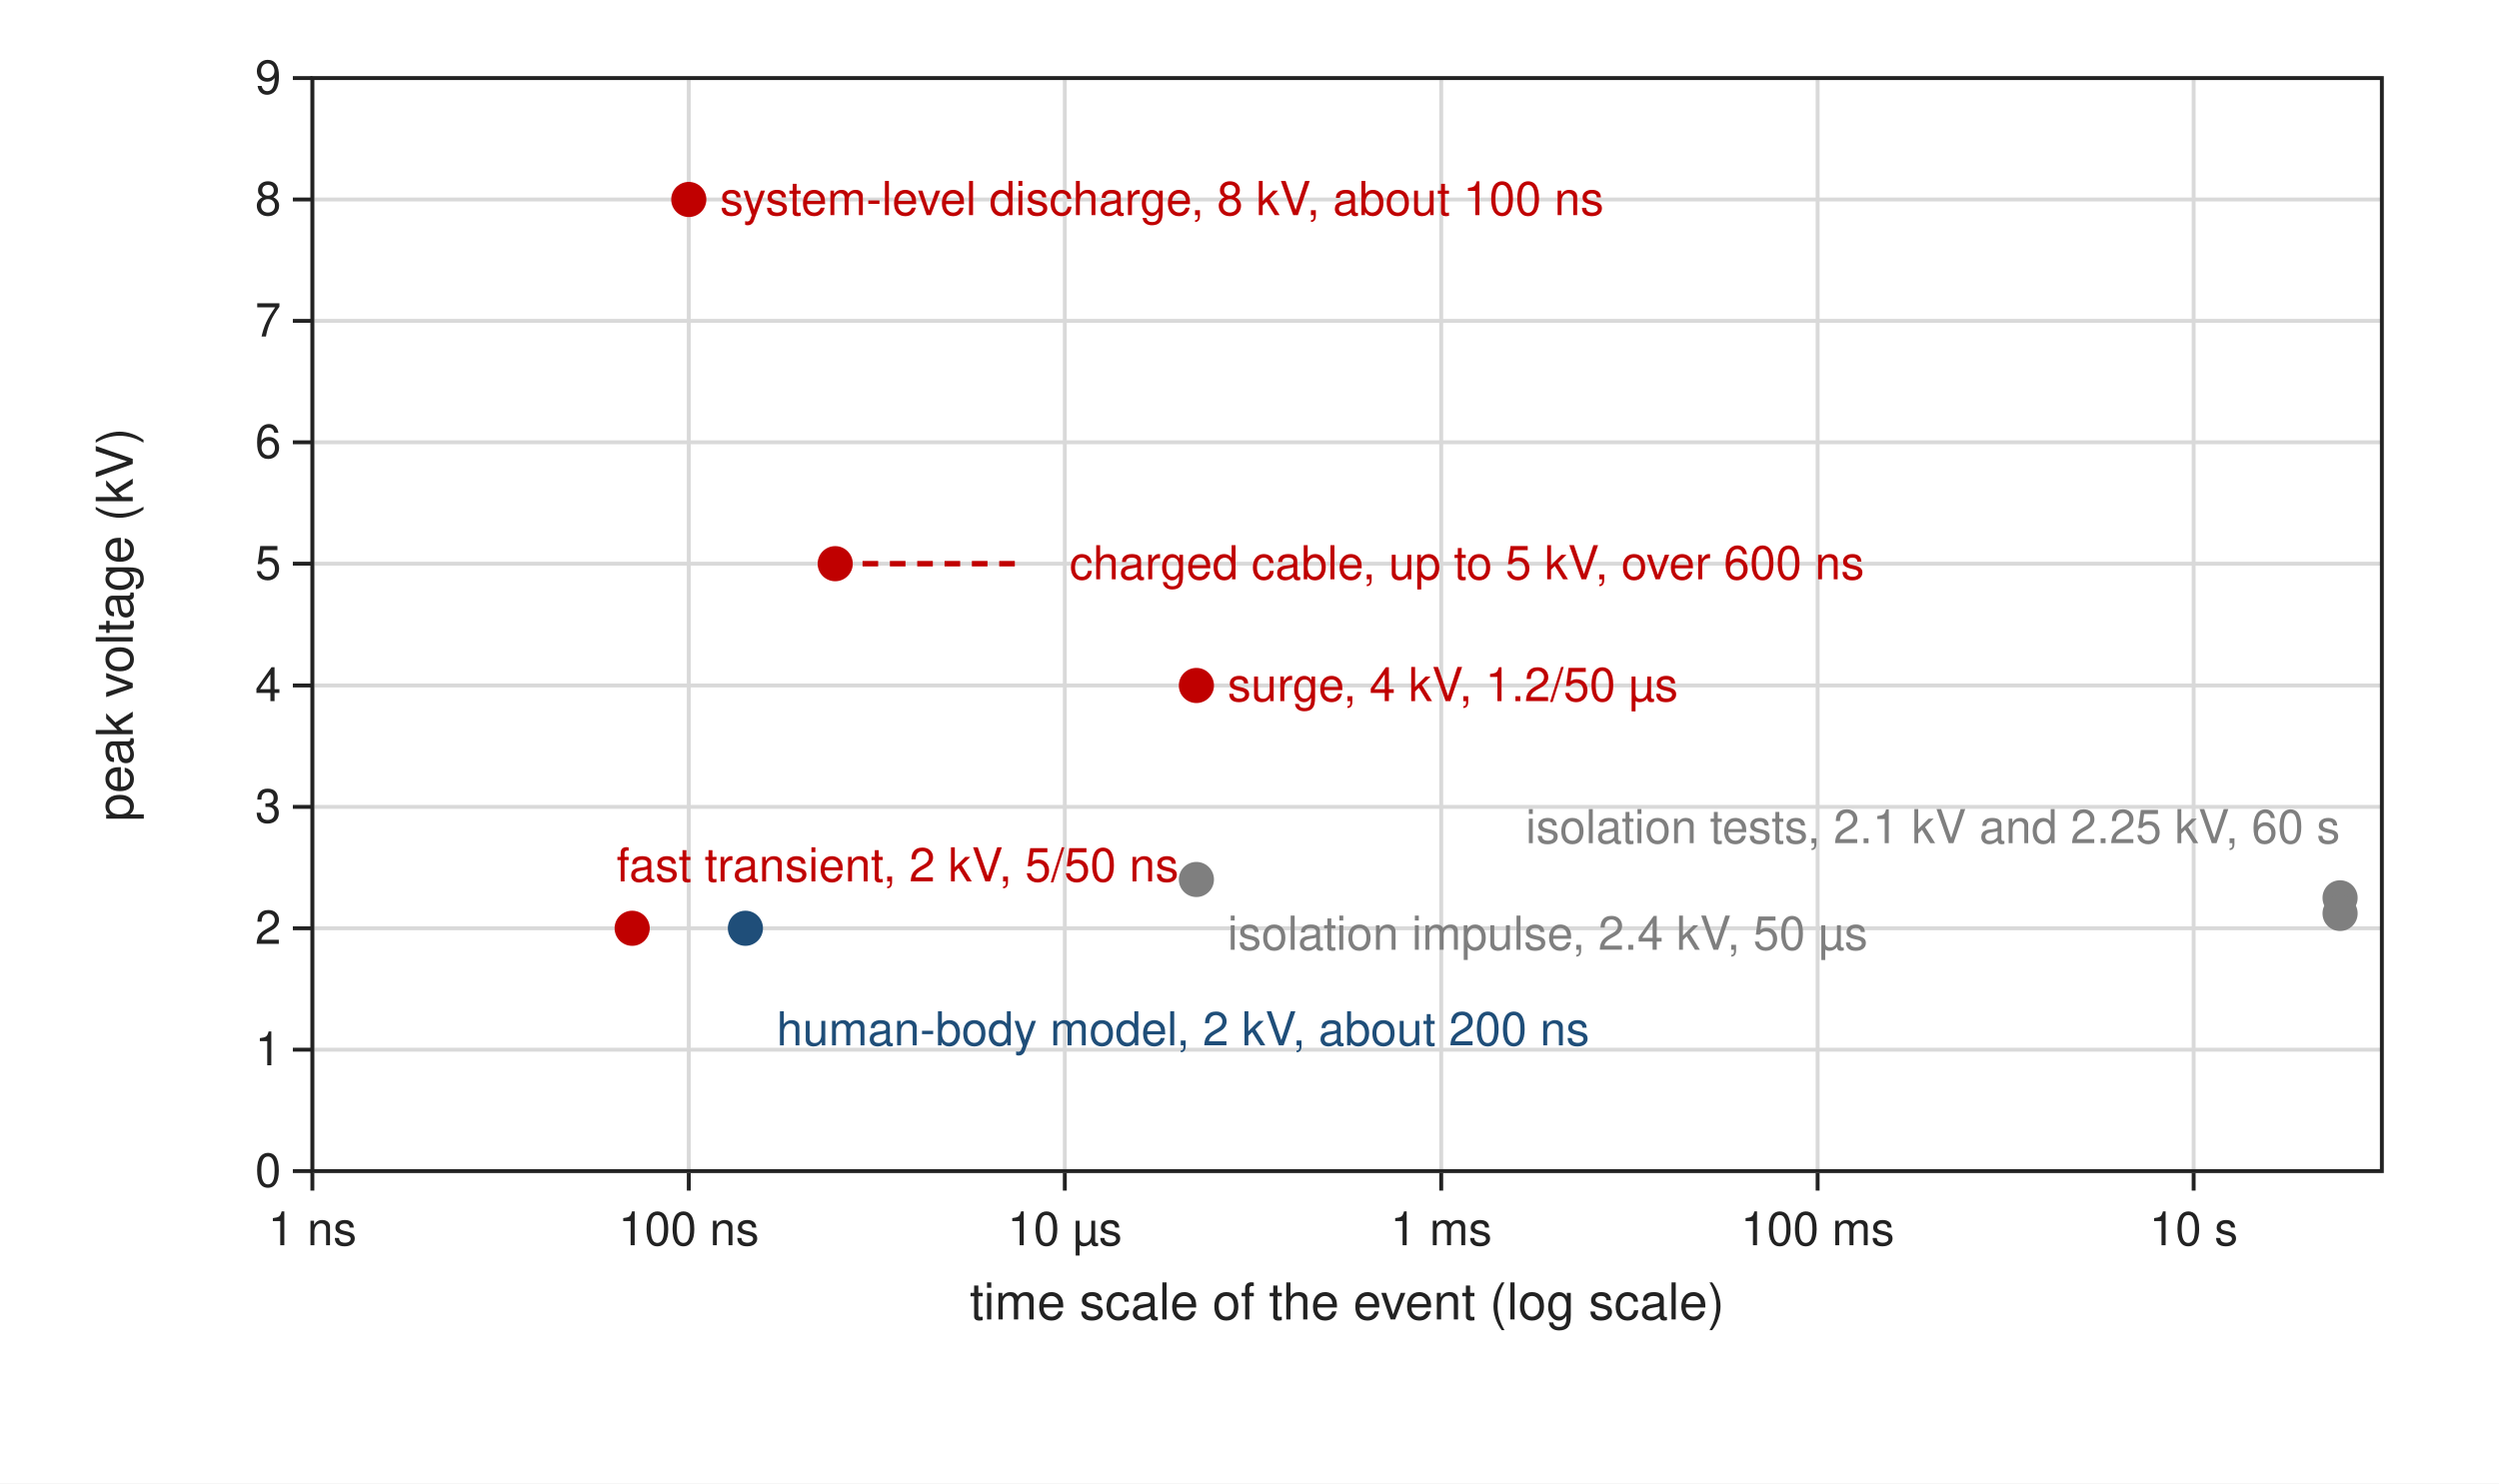
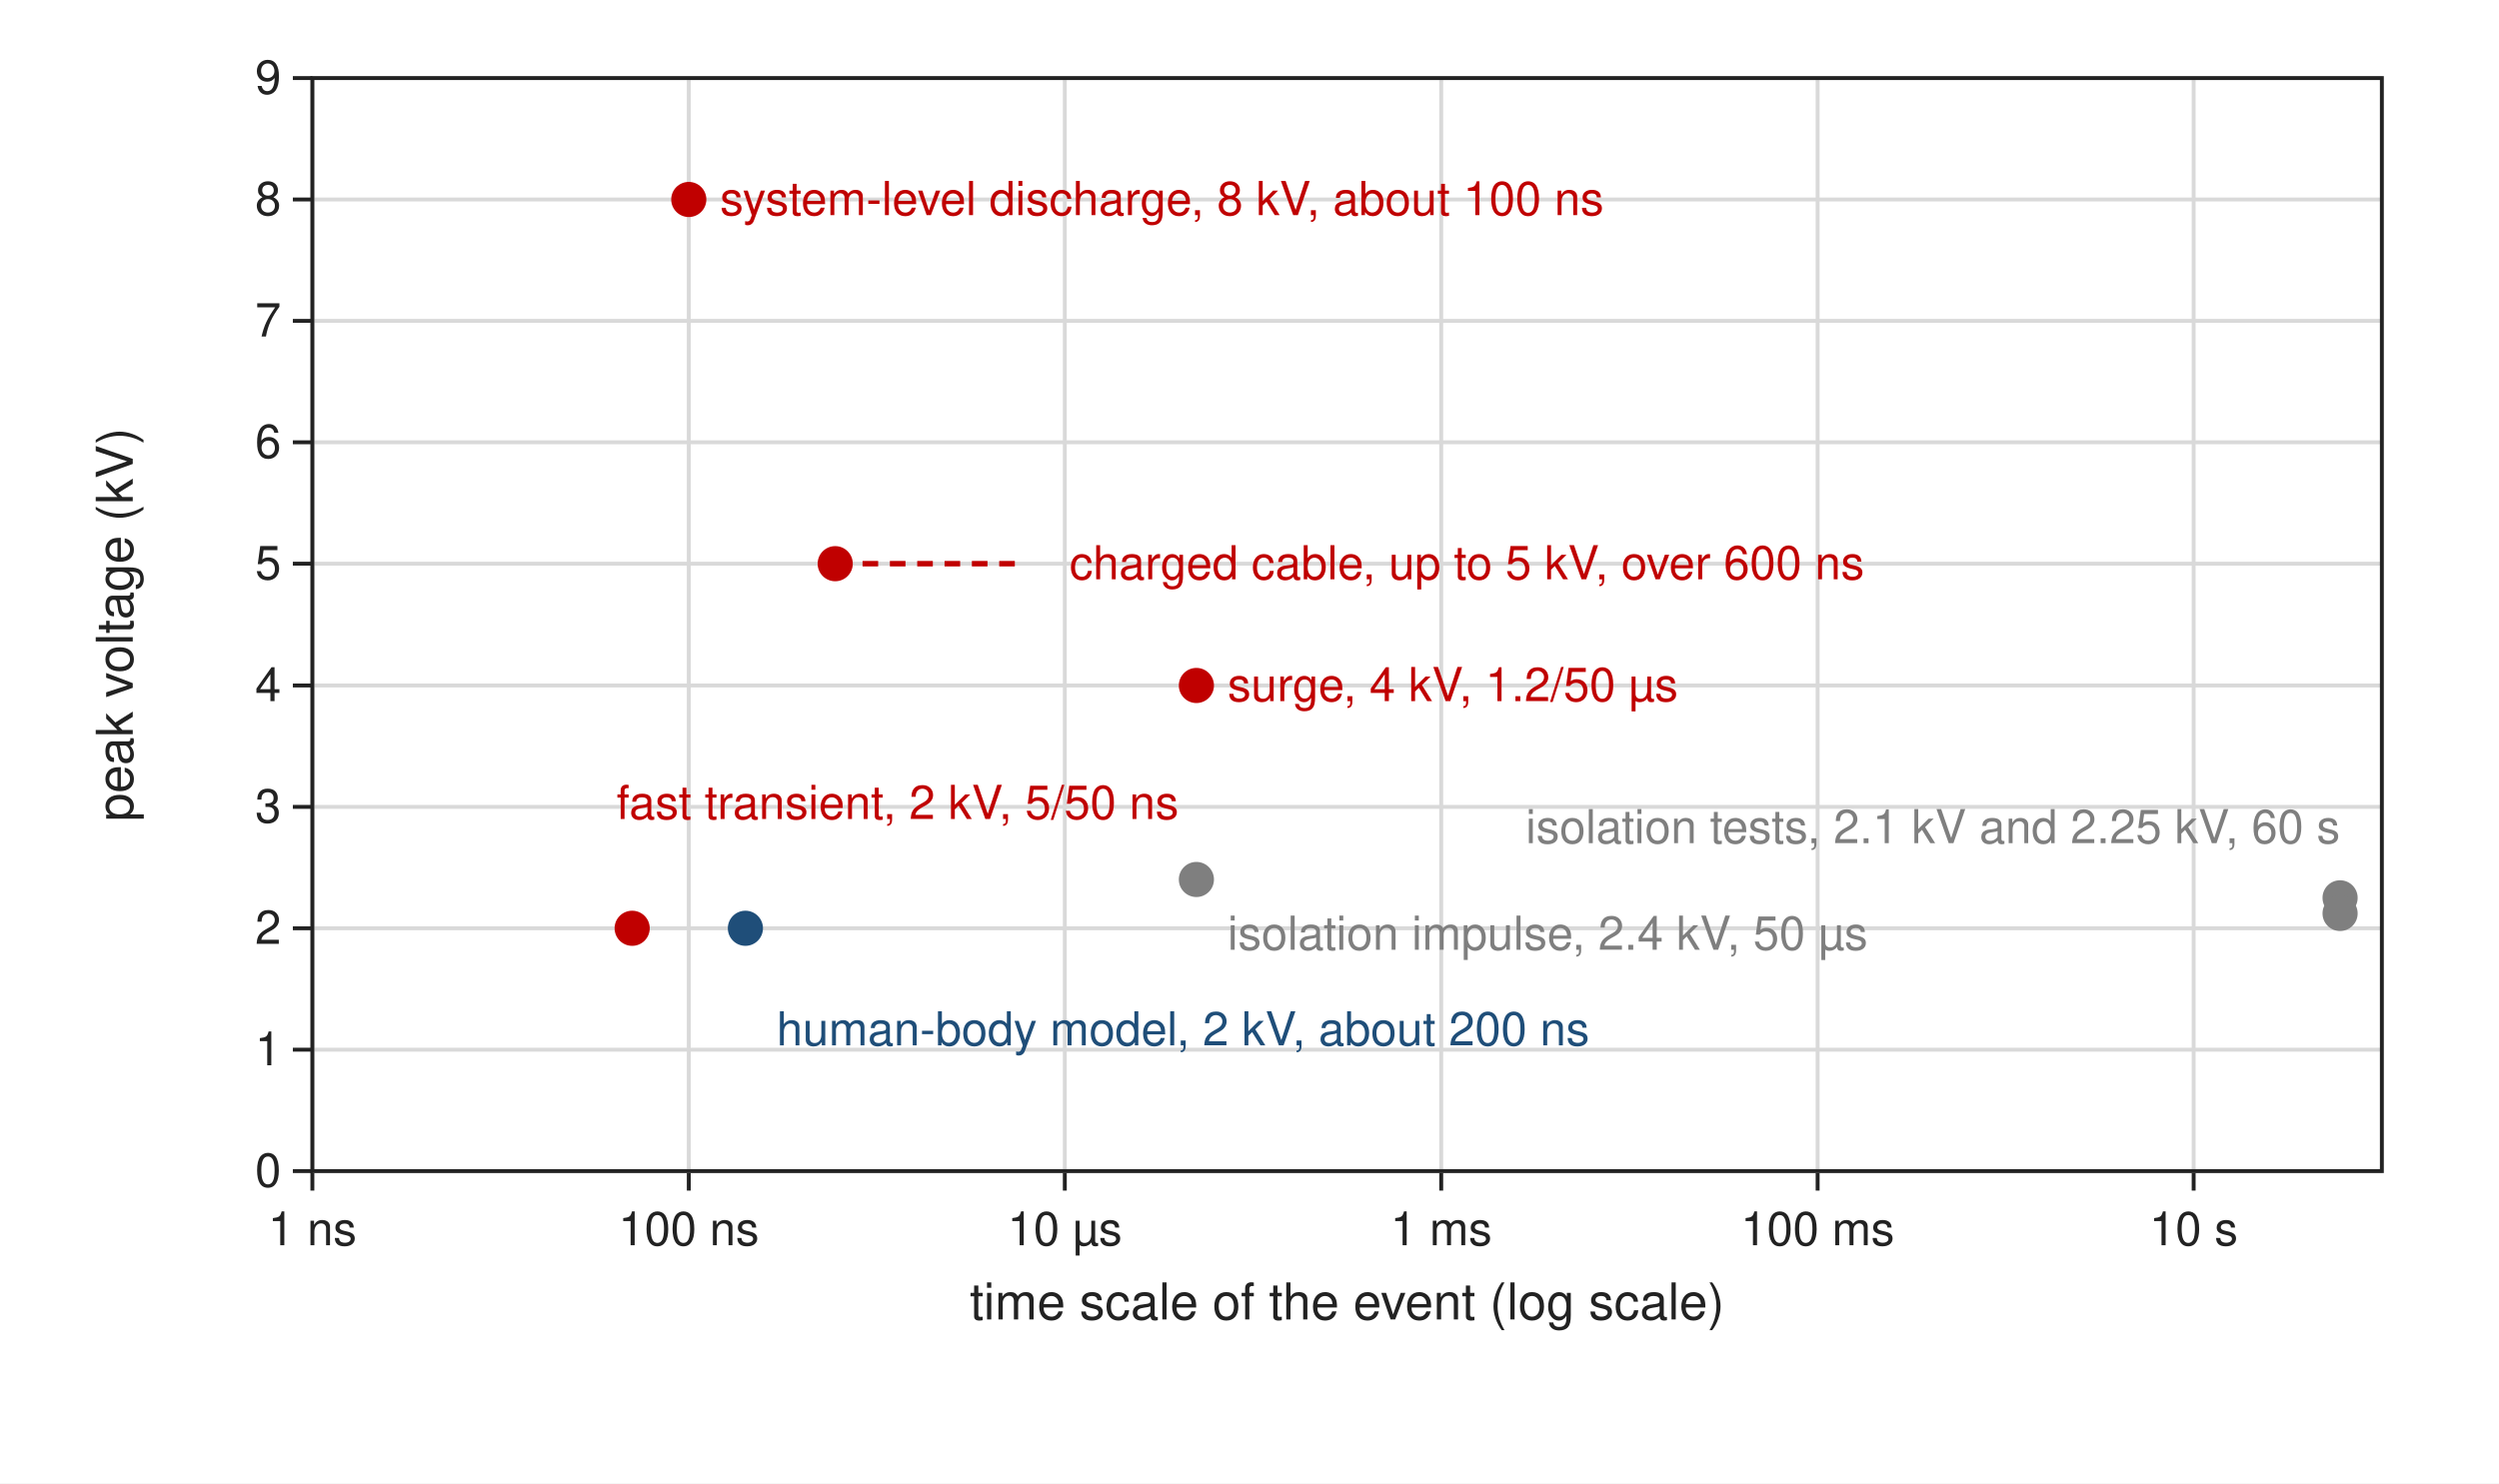
<svg xmlns="http://www.w3.org/2000/svg" width="640" height="380" viewBox="0 0 640 380" font-family="Helvetica, Arial, sans-serif" font-size="13">
  <rect width="640" height="380" fill="white" />
  <line x1="80.0" y1="20.0" x2="80.0" y2="300.0" stroke="#d9d9d9" stroke-width="1.0" />
  <line x1="80.0" y1="300.0" x2="80.0" y2="305.0" stroke="#222222" stroke-width="1.0" />
  <text x="80.0" y="319.0" text-anchor="middle" font-size="12" font-weight="normal" fill="#222222">1 ns</text>
  <line x1="176.4" y1="20.0" x2="176.4" y2="300.0" stroke="#d9d9d9" stroke-width="1.0" />
  <line x1="176.4" y1="300.0" x2="176.4" y2="305.0" stroke="#222222" stroke-width="1.0" />
  <text x="176.4" y="319.0" text-anchor="middle" font-size="12" font-weight="normal" fill="#222222">100 ns</text>
  <line x1="272.7" y1="20.0" x2="272.7" y2="300.0" stroke="#d9d9d9" stroke-width="1.0" />
  <line x1="272.7" y1="300.0" x2="272.7" y2="305.0" stroke="#222222" stroke-width="1.0" />
  <text x="272.7" y="319.0" text-anchor="middle" font-size="12" font-weight="normal" fill="#222222">10 µs</text>
  <line x1="369.1" y1="20.0" x2="369.1" y2="300.0" stroke="#d9d9d9" stroke-width="1.0" />
  <line x1="369.1" y1="300.0" x2="369.1" y2="305.0" stroke="#222222" stroke-width="1.0" />
  <text x="369.1" y="319.0" text-anchor="middle" font-size="12" font-weight="normal" fill="#222222">1 ms</text>
  <line x1="465.5" y1="20.0" x2="465.5" y2="300.0" stroke="#d9d9d9" stroke-width="1.0" />
  <line x1="465.5" y1="300.0" x2="465.5" y2="305.0" stroke="#222222" stroke-width="1.0" />
  <text x="465.5" y="319.0" text-anchor="middle" font-size="12" font-weight="normal" fill="#222222">100 ms</text>
  <line x1="561.8" y1="20.0" x2="561.8" y2="300.0" stroke="#d9d9d9" stroke-width="1.0" />
  <line x1="561.8" y1="300.0" x2="561.8" y2="305.0" stroke="#222222" stroke-width="1.0" />
  <text x="561.8" y="319.0" text-anchor="middle" font-size="12" font-weight="normal" fill="#222222">10 s</text>
  <line x1="80.0" y1="300.0" x2="610.0" y2="300.0" stroke="#d9d9d9" stroke-width="1.0" />
  <line x1="75.0" y1="300.0" x2="80.0" y2="300.0" stroke="#222222" stroke-width="1.0" />
  <text x="72.0" y="304.0" text-anchor="end" font-size="12" font-weight="normal" fill="#222222">0</text>
  <line x1="80.0" y1="268.9" x2="610.0" y2="268.9" stroke="#d9d9d9" stroke-width="1.0" />
  <line x1="75.0" y1="268.9" x2="80.0" y2="268.9" stroke="#222222" stroke-width="1.0" />
  <text x="72.0" y="272.9" text-anchor="end" font-size="12" font-weight="normal" fill="#222222">1</text>
  <line x1="80.0" y1="237.8" x2="610.0" y2="237.8" stroke="#d9d9d9" stroke-width="1.0" />
  <line x1="75.0" y1="237.8" x2="80.0" y2="237.8" stroke="#222222" stroke-width="1.0" />
  <text x="72.0" y="241.8" text-anchor="end" font-size="12" font-weight="normal" fill="#222222">2</text>
  <line x1="80.0" y1="206.7" x2="610.0" y2="206.7" stroke="#d9d9d9" stroke-width="1.0" />
  <line x1="75.0" y1="206.7" x2="80.0" y2="206.7" stroke="#222222" stroke-width="1.0" />
  <text x="72.0" y="210.7" text-anchor="end" font-size="12" font-weight="normal" fill="#222222">3</text>
  <line x1="80.0" y1="175.6" x2="610.0" y2="175.6" stroke="#d9d9d9" stroke-width="1.0" />
  <line x1="75.0" y1="175.6" x2="80.0" y2="175.6" stroke="#222222" stroke-width="1.0" />
  <text x="72.0" y="179.6" text-anchor="end" font-size="12" font-weight="normal" fill="#222222">4</text>
  <line x1="80.0" y1="144.4" x2="610.0" y2="144.4" stroke="#d9d9d9" stroke-width="1.0" />
  <line x1="75.0" y1="144.4" x2="80.0" y2="144.4" stroke="#222222" stroke-width="1.0" />
  <text x="72.0" y="148.4" text-anchor="end" font-size="12" font-weight="normal" fill="#222222">5</text>
  <line x1="80.0" y1="113.3" x2="610.0" y2="113.3" stroke="#d9d9d9" stroke-width="1.0" />
  <line x1="75.0" y1="113.3" x2="80.0" y2="113.3" stroke="#222222" stroke-width="1.0" />
  <text x="72.0" y="117.3" text-anchor="end" font-size="12" font-weight="normal" fill="#222222">6</text>
  <line x1="80.0" y1="82.2" x2="610.0" y2="82.2" stroke="#d9d9d9" stroke-width="1.0" />
  <line x1="75.0" y1="82.2" x2="80.0" y2="82.2" stroke="#222222" stroke-width="1.0" />
  <text x="72.0" y="86.2" text-anchor="end" font-size="12" font-weight="normal" fill="#222222">7</text>
  <line x1="80.0" y1="51.1" x2="610.0" y2="51.1" stroke="#d9d9d9" stroke-width="1.0" />
  <line x1="75.0" y1="51.1" x2="80.0" y2="51.1" stroke="#222222" stroke-width="1.0" />
  <text x="72.0" y="55.1" text-anchor="end" font-size="12" font-weight="normal" fill="#222222">8</text>
  <line x1="80.0" y1="20.0" x2="610.0" y2="20.0" stroke="#d9d9d9" stroke-width="1.0" />
  <line x1="75.0" y1="20.0" x2="80.0" y2="20.0" stroke="#222222" stroke-width="1.0" />
  <text x="72.0" y="24.0" text-anchor="end" font-size="12" font-weight="normal" fill="#222222">9</text>
  <rect x="80" y="20" width="530" height="280" fill="none" stroke="#222222" />
  <text x="345.0" y="338.0" text-anchor="middle" font-size="13" font-weight="normal" fill="#222222">time scale of the event (log scale)</text>
  <text x="34.0" y="160.0" text-anchor="middle" font-size="13" font-weight="normal" fill="#222222" transform="rotate(-90 34.0 160.0)">peak voltage (kV)</text>
  <circle cx="176.4" cy="51.1" r="4.5" fill="#c00000" />
  <text x="184.4" y="55.1" text-anchor="start" font-size="12" font-weight="normal" fill="#c00000">system-level discharge, 8 kV, about 100 ns</text>
  <circle cx="213.9" cy="144.4" r="4.5" fill="#c00000" />
  <text x="273.9" y="148.4" text-anchor="start" font-size="12" font-weight="normal" fill="#c00000">charged cable, up to 5 kV, over 600 ns</text>
  <circle cx="306.4" cy="175.6" r="4.5" fill="#c00000" />
  <text x="314.4" y="179.6" text-anchor="start" font-size="12" font-weight="normal" fill="#c00000">surge, 4 kV, 1.2/50 µs</text>
  <circle cx="161.9" cy="237.8" r="4.5" fill="#c00000" />
-   <text x="157.9" y="225.8" text-anchor="start" font-size="12" font-weight="normal" fill="#c00000">fast transient, 2 kV, 5/50 ns</text>
+   <text x="157.9" y="209.8" text-anchor="start" font-size="12" font-weight="normal" fill="#c00000">fast transient, 2 kV, 5/50 ns</text>
  <circle cx="190.9" cy="237.8" r="4.5" fill="#1f4e79" />
  <text x="198.9" y="267.8" text-anchor="start" font-size="12" font-weight="normal" fill="#1f4e79">human-body model, 2 kV, about 200 ns</text>
  <circle cx="306.4" cy="225.3" r="4.5" fill="#7f7f7f" />
  <text x="314.4" y="243.3" text-anchor="start" font-size="12" font-weight="normal" fill="#7f7f7f">isolation impulse, 2.4 kV, 50 µs</text>
  <circle cx="599.3" cy="230.0" r="4.5" fill="#7f7f7f" />
  <text x="599.3" y="216.0" text-anchor="end" font-size="12" font-weight="normal" fill="#7f7f7f">isolation tests, 2.1 kV and 2.25 kV, 60 s</text>
  <circle cx="599.3" cy="234.0" r="4.5" fill="#7f7f7f" />
  <line x1="213.9" y1="144.4" x2="262.0" y2="144.4" stroke="#c00000" stroke-width="1.4" stroke-dasharray="4,3" />
</svg>
